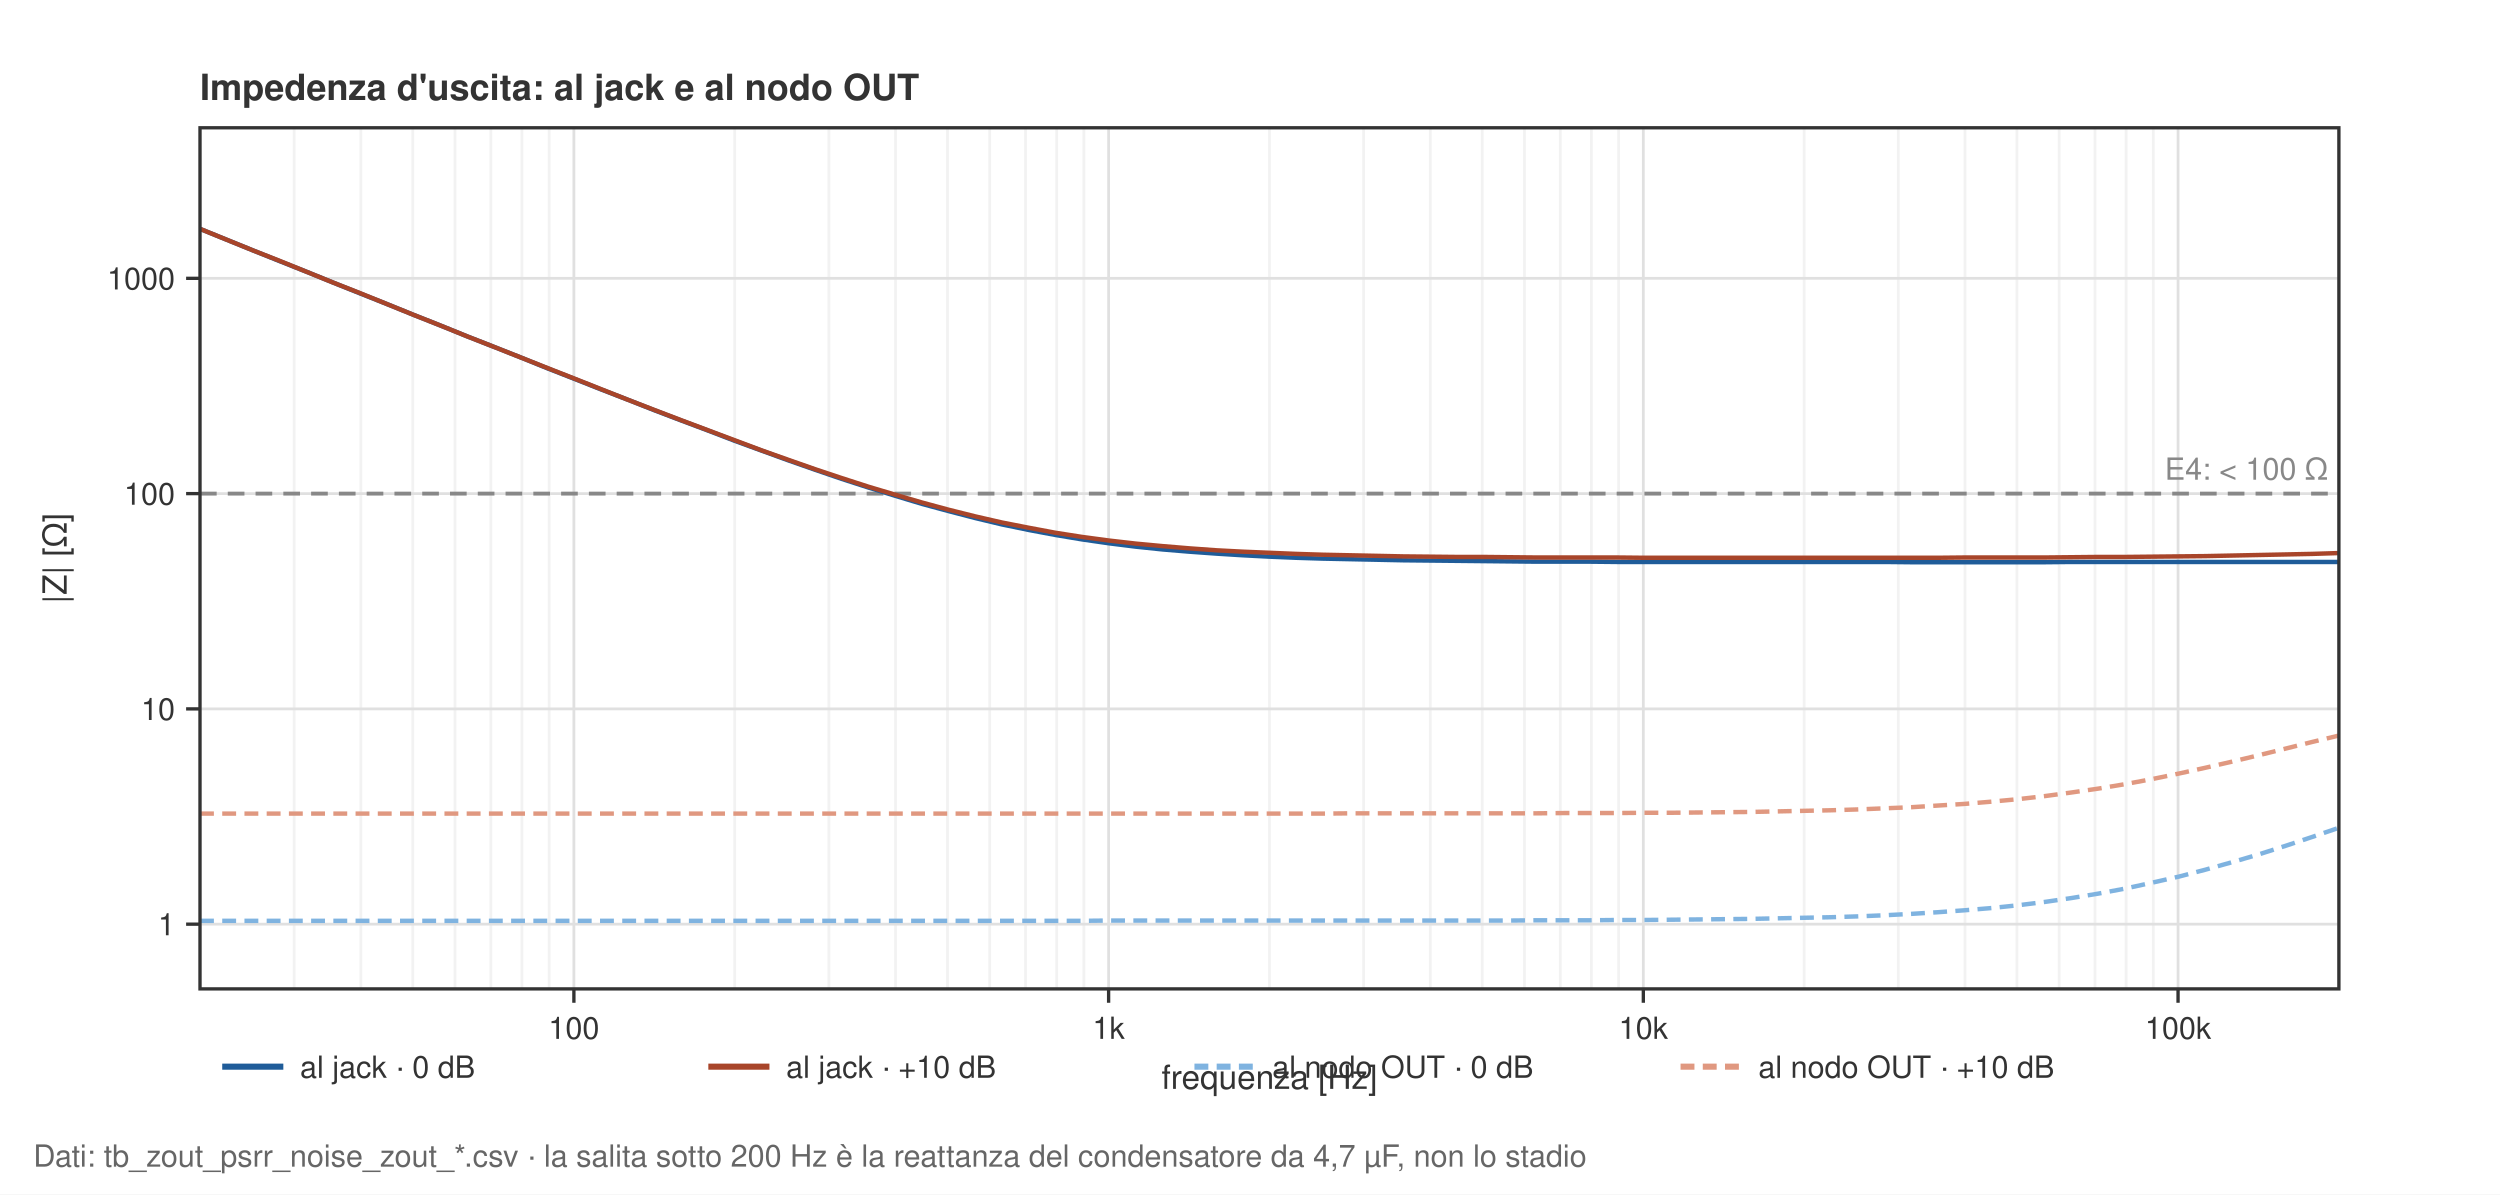
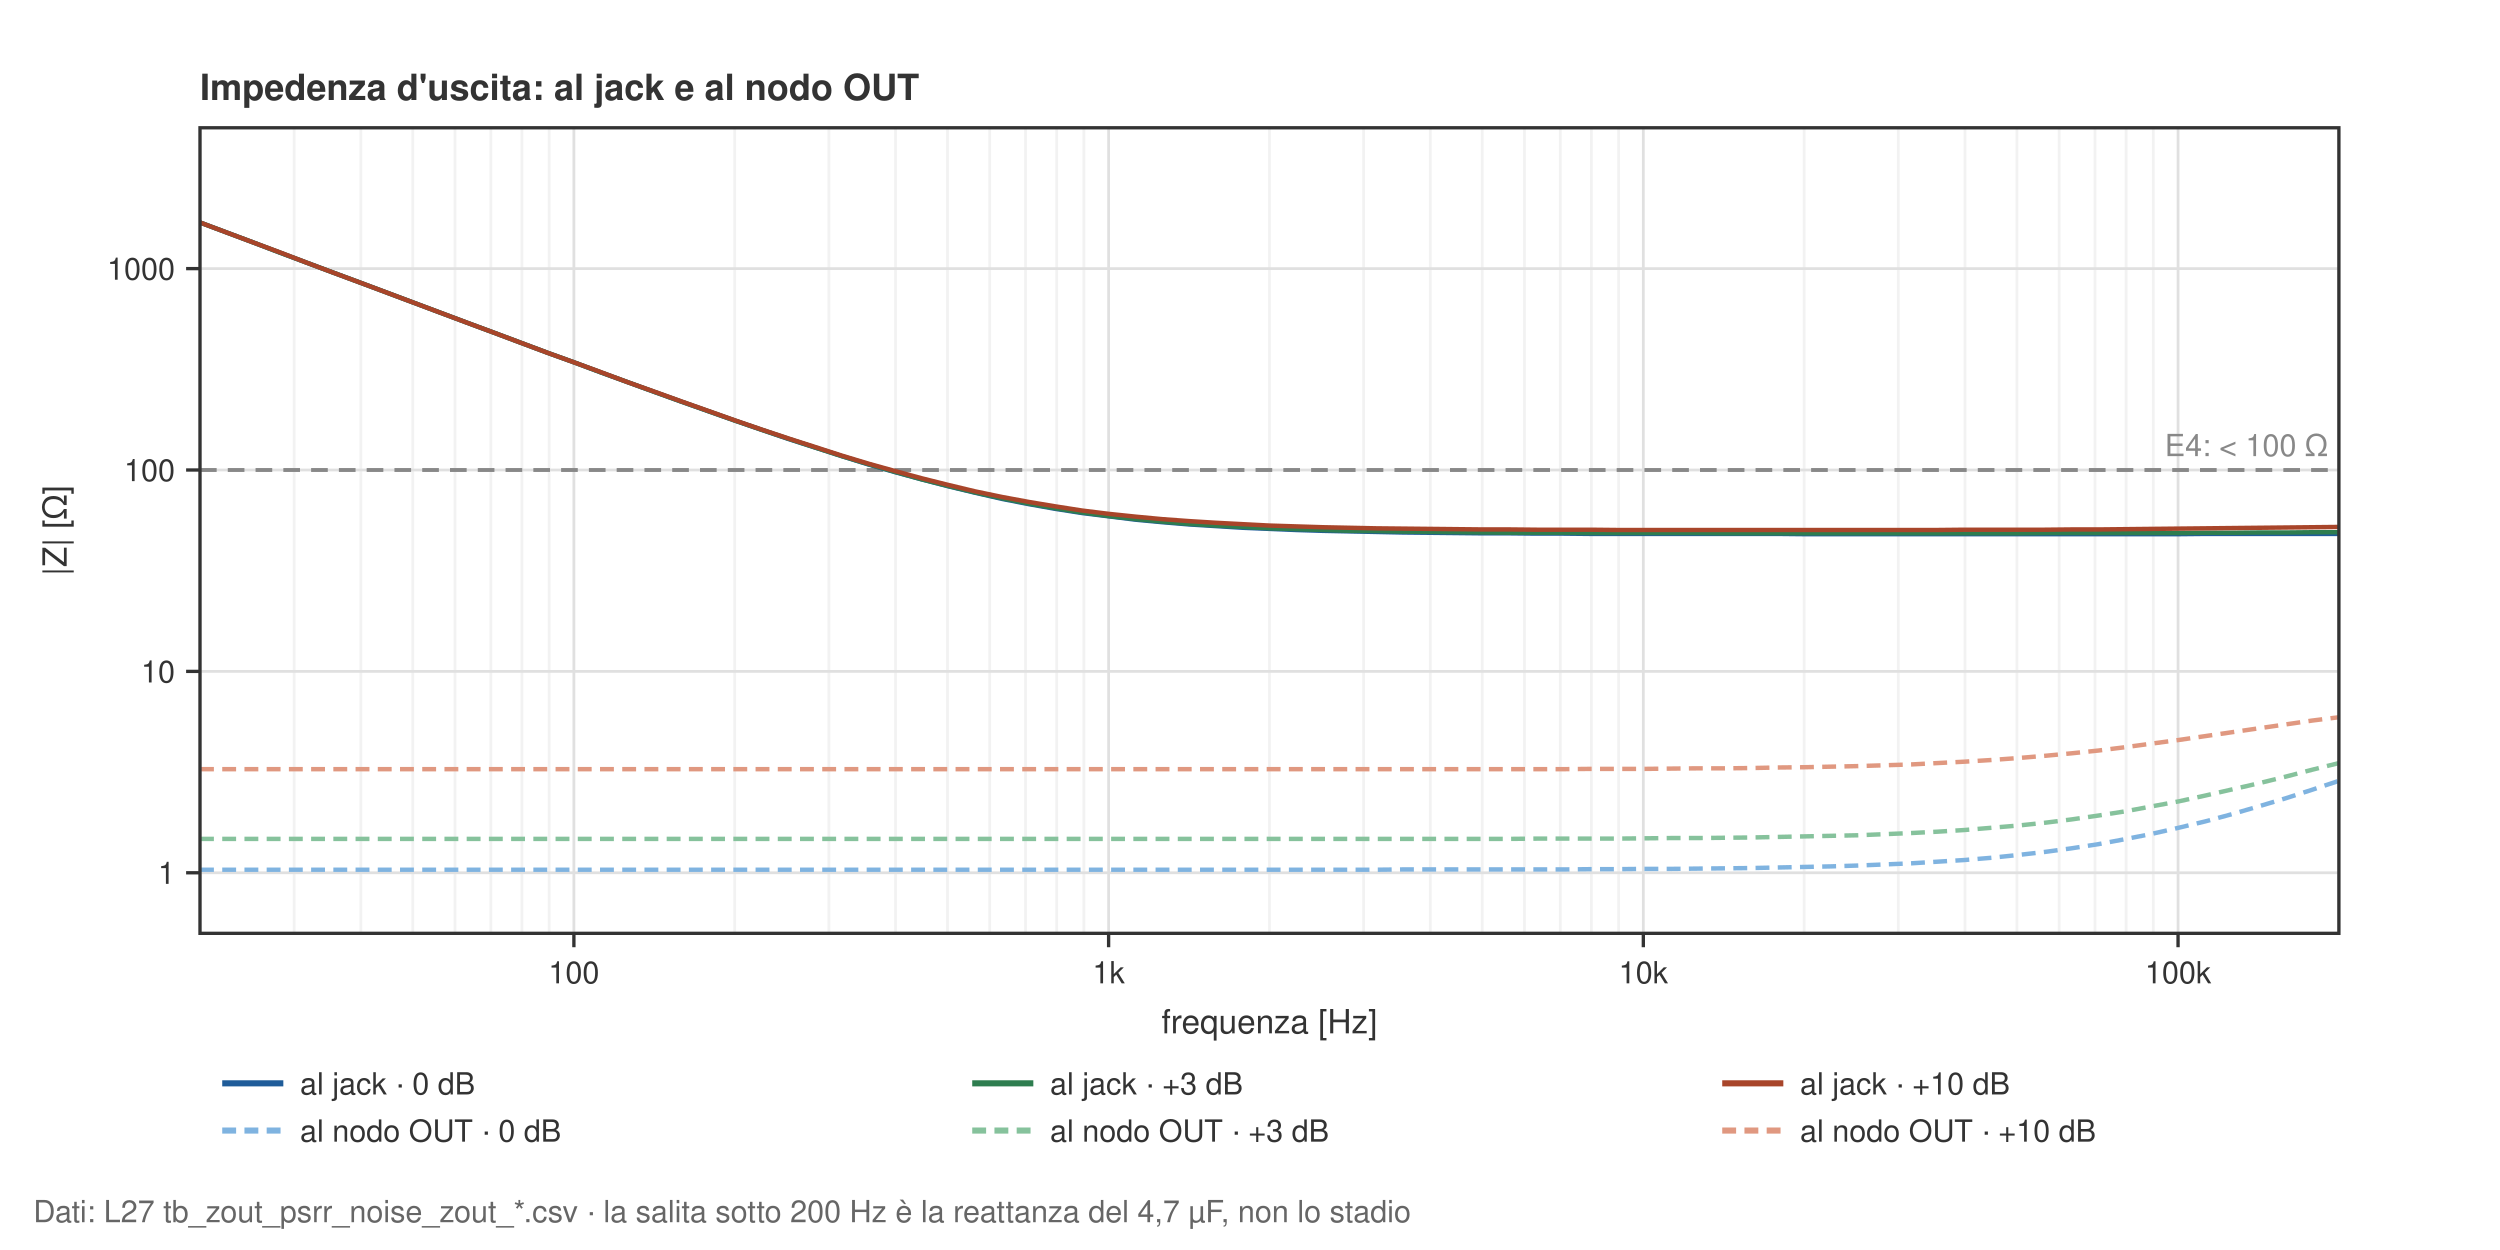
- <svg xmlns="http://www.w3.org/2000/svg" width="900" height="430" viewBox="0 0 900 430" font-family="Helvetica, Arial, sans-serif">
-   <rect width="900" height="430" fill="#ffffff" />
-   <rect x="72" y="46" width="770" height="310" fill="#ffffff" stroke="none" />
-   <line x1="72.0" y1="46" x2="72.0" y2="356" stroke="#f2f2f2" stroke-width="1" />
-   <line x1="105.9" y1="46" x2="105.9" y2="356" stroke="#f2f2f2" stroke-width="1" />
-   <line x1="129.9" y1="46" x2="129.9" y2="356" stroke="#f2f2f2" stroke-width="1" />
-   <line x1="148.6" y1="46" x2="148.6" y2="356" stroke="#f2f2f2" stroke-width="1" />
-   <line x1="163.8" y1="46" x2="163.8" y2="356" stroke="#f2f2f2" stroke-width="1" />
-   <line x1="176.7" y1="46" x2="176.7" y2="356" stroke="#f2f2f2" stroke-width="1" />
-   <line x1="187.9" y1="46" x2="187.9" y2="356" stroke="#f2f2f2" stroke-width="1" />
-   <line x1="197.7" y1="46" x2="197.7" y2="356" stroke="#f2f2f2" stroke-width="1" />
-   <line x1="264.5" y1="46" x2="264.5" y2="356" stroke="#f2f2f2" stroke-width="1" />
-   <line x1="298.4" y1="46" x2="298.4" y2="356" stroke="#f2f2f2" stroke-width="1" />
-   <line x1="322.4" y1="46" x2="322.4" y2="356" stroke="#f2f2f2" stroke-width="1" />
-   <line x1="341.1" y1="46" x2="341.1" y2="356" stroke="#f2f2f2" stroke-width="1" />
-   <line x1="356.3" y1="46" x2="356.3" y2="356" stroke="#f2f2f2" stroke-width="1" />
-   <line x1="369.2" y1="46" x2="369.2" y2="356" stroke="#f2f2f2" stroke-width="1" />
-   <line x1="380.4" y1="46" x2="380.4" y2="356" stroke="#f2f2f2" stroke-width="1" />
-   <line x1="390.2" y1="46" x2="390.2" y2="356" stroke="#f2f2f2" stroke-width="1" />
-   <line x1="457.0" y1="46" x2="457.0" y2="356" stroke="#f2f2f2" stroke-width="1" />
-   <line x1="490.9" y1="46" x2="490.9" y2="356" stroke="#f2f2f2" stroke-width="1" />
-   <line x1="514.9" y1="46" x2="514.9" y2="356" stroke="#f2f2f2" stroke-width="1" />
-   <line x1="533.6" y1="46" x2="533.6" y2="356" stroke="#f2f2f2" stroke-width="1" />
-   <line x1="548.8" y1="46" x2="548.8" y2="356" stroke="#f2f2f2" stroke-width="1" />
-   <line x1="561.7" y1="46" x2="561.7" y2="356" stroke="#f2f2f2" stroke-width="1" />
-   <line x1="572.9" y1="46" x2="572.9" y2="356" stroke="#f2f2f2" stroke-width="1" />
-   <line x1="582.7" y1="46" x2="582.7" y2="356" stroke="#f2f2f2" stroke-width="1" />
-   <line x1="649.5" y1="46" x2="649.5" y2="356" stroke="#f2f2f2" stroke-width="1" />
-   <line x1="683.4" y1="46" x2="683.4" y2="356" stroke="#f2f2f2" stroke-width="1" />
-   <line x1="707.4" y1="46" x2="707.4" y2="356" stroke="#f2f2f2" stroke-width="1" />
-   <line x1="726.1" y1="46" x2="726.1" y2="356" stroke="#f2f2f2" stroke-width="1" />
-   <line x1="741.3" y1="46" x2="741.3" y2="356" stroke="#f2f2f2" stroke-width="1" />
-   <line x1="754.2" y1="46" x2="754.2" y2="356" stroke="#f2f2f2" stroke-width="1" />
-   <line x1="765.4" y1="46" x2="765.4" y2="356" stroke="#f2f2f2" stroke-width="1" />
-   <line x1="775.2" y1="46" x2="775.2" y2="356" stroke="#f2f2f2" stroke-width="1" />
-   <line x1="842.0" y1="46" x2="842.0" y2="356" stroke="#f2f2f2" stroke-width="1" />
-   <line x1="206.6" y1="46" x2="206.6" y2="356" stroke="#e0e0e0" stroke-width="1" />
-   <line x1="399.1" y1="46" x2="399.1" y2="356" stroke="#e0e0e0" stroke-width="1" />
-   <line x1="591.6" y1="46" x2="591.6" y2="356" stroke="#e0e0e0" stroke-width="1" />
-   <line x1="784.1" y1="46" x2="784.1" y2="356" stroke="#e0e0e0" stroke-width="1" />
-   <line x1="72" y1="332.7" x2="842" y2="332.7" stroke="#e0e0e0" stroke-width="1" />
-   <line x1="72" y1="255.2" x2="842" y2="255.2" stroke="#e0e0e0" stroke-width="1" />
-   <line x1="72" y1="177.7" x2="842" y2="177.7" stroke="#e0e0e0" stroke-width="1" />
-   <line x1="72" y1="100.2" x2="842" y2="100.2" stroke="#e0e0e0" stroke-width="1" />
-   <line x1="72" y1="177.7" x2="842" y2="177.7" stroke="#888888" stroke-width="1.4" stroke-dasharray="6,4" />
-   <text x="838" y="172.7" text-anchor="end" font-size="11" fill="#888888">E4: &lt; 100 Ω</text>
-   <polyline points="72.0,82.4 81.6,86.3 91.2,90.2 100.9,94.1 110.5,97.9 120.1,101.8 129.8,105.7 139.4,109.5 149.0,113.4 158.6,117.2 168.2,121.1 177.9,124.9 187.5,128.7 197.1,132.6 206.8,136.4 216.4,140.2 226.0,143.9 235.6,147.7 245.3,151.4 254.9,155.0 264.5,158.7 274.1,162.2 283.7,165.7 293.4,169.1 303.0,172.4 312.6,175.5 322.3,178.5 331.9,181.4 341.5,184.0 351.1,186.5 360.7,188.8 370.4,190.8 380.0,192.6 389.6,194.2 399.3,195.6 408.9,196.8 418.5,197.8 428.1,198.6 437.8,199.3 447.4,199.9 457.0,200.4 466.6,200.8 476.2,201.1 485.9,201.3 495.5,201.5 505.1,201.7 514.8,201.8 524.4,201.9 534.0,202.0 543.6,202.1 553.2,202.2 562.9,202.2 572.5,202.2 582.1,202.3 591.8,202.3 601.4,202.3 611.0,202.3 620.6,202.3 630.3,202.3 639.9,202.3 649.5,202.3 659.1,202.3 668.7,202.3 678.4,202.3 688.0,202.4 697.6,202.4 707.3,202.4 716.9,202.4 726.5,202.4 736.1,202.4 745.7,202.3 755.4,202.3 765.0,202.3 774.6,202.3 784.3,202.3 793.9,202.3 803.5,202.3 813.1,202.3 822.8,202.3 832.4,202.3 842.0,202.3" fill="none" stroke="#1f5c99" stroke-width="1.6" stroke-linejoin="round" />
-   <polyline points="72.0,82.4 81.6,86.3 91.2,90.2 100.9,94.0 110.5,97.9 120.1,101.8 129.8,105.6 139.4,109.5 149.0,113.4 158.6,117.2 168.2,121.1 177.9,124.9 187.5,128.7 197.1,132.5 206.8,136.3 216.4,140.1 226.0,143.9 235.6,147.6 245.3,151.3 254.9,154.9 264.5,158.5 274.1,162.1 283.7,165.5 293.4,168.9 303.0,172.1 312.6,175.2 322.3,178.1 331.9,180.9 341.5,183.5 351.1,185.9 360.7,188.1 370.4,190.0 380.0,191.8 389.6,193.3 399.3,194.6 408.9,195.7 418.5,196.6 428.1,197.4 437.8,198.1 447.4,198.6 457.0,199.0 466.6,199.4 476.2,199.7 485.9,199.9 495.5,200.1 505.1,200.3 514.8,200.4 524.4,200.5 534.0,200.5 543.6,200.6 553.2,200.7 562.9,200.7 572.5,200.7 582.1,200.7 591.8,200.8 601.4,200.8 611.0,200.8 620.6,200.8 630.3,200.8 639.9,200.8 649.5,200.8 659.1,200.8 668.7,200.8 678.4,200.8 688.0,200.8 697.6,200.8 707.3,200.7 716.9,200.7 726.5,200.7 736.1,200.7 745.7,200.6 755.4,200.5 765.0,200.5 774.6,200.4 784.3,200.3 793.9,200.2 803.5,200.0 813.1,199.8 822.8,199.6 832.4,199.4 842.0,199.1" fill="none" stroke="#a8452a" stroke-width="1.6" stroke-linejoin="round" />
-   <polyline points="72.0,331.5 81.6,331.5 91.2,331.5 100.9,331.5 110.5,331.5 120.1,331.5 129.8,331.5 139.4,331.5 149.0,331.5 158.6,331.5 168.2,331.5 177.9,331.5 187.5,331.5 197.1,331.5 206.8,331.5 216.4,331.5 226.0,331.5 235.6,331.5 245.3,331.5 254.9,331.5 264.5,331.5 274.1,331.5 283.7,331.5 293.4,331.5 303.0,331.5 312.6,331.5 322.3,331.5 331.9,331.5 341.5,331.5 351.1,331.5 360.7,331.5 370.4,331.5 380.0,331.5 389.6,331.5 399.3,331.4 408.9,331.4 418.5,331.4 428.1,331.4 437.8,331.4 447.4,331.4 457.0,331.4 466.6,331.4 476.2,331.4 485.9,331.4 495.5,331.4 505.1,331.4 514.8,331.4 524.4,331.4 534.0,331.4 543.6,331.4 553.2,331.3 562.9,331.3 572.5,331.3 582.1,331.2 591.8,331.2 601.4,331.1 611.0,331.0 620.6,330.9 630.3,330.8 639.9,330.6 649.5,330.4 659.1,330.2 668.7,329.9 678.4,329.5 688.0,329.0 697.6,328.4 707.3,327.7 716.9,326.9 726.5,325.9 736.1,324.7 745.7,323.3 755.4,321.7 765.0,319.9 774.6,317.8 784.3,315.6 793.9,313.1 803.5,310.4 813.1,307.6 822.8,304.5 832.4,301.3 842.0,298.0" fill="none" stroke="#7fb3e0" stroke-width="1.6" stroke-dasharray="5,3" stroke-linejoin="round" />
-   <polyline points="72.0,292.9 81.6,292.9 91.2,292.9 100.9,292.9 110.5,292.9 120.1,292.9 129.8,292.9 139.4,292.9 149.0,292.9 158.6,292.9 168.2,292.9 177.9,292.9 187.5,292.9 197.1,292.9 206.8,292.9 216.4,292.9 226.0,292.9 235.6,292.9 245.3,292.9 254.9,292.9 264.5,292.9 274.1,292.9 283.7,292.9 293.4,292.9 303.0,292.9 312.6,292.9 322.3,292.9 331.9,292.9 341.5,292.9 351.1,292.9 360.7,292.9 370.4,292.9 380.0,292.9 389.6,292.9 399.3,292.9 408.9,292.9 418.5,292.9 428.1,292.9 437.8,292.9 447.4,292.9 457.0,292.9 466.6,292.9 476.2,292.9 485.9,292.8 495.5,292.8 505.1,292.8 514.8,292.8 524.4,292.8 534.0,292.8 543.6,292.8 553.2,292.8 562.9,292.7 572.5,292.7 582.1,292.7 591.8,292.6 601.4,292.6 611.0,292.5 620.6,292.4 630.3,292.3 639.9,292.1 649.5,291.9 659.1,291.7 668.7,291.4 678.4,291.0 688.0,290.6 697.6,290.0 707.3,289.4 716.9,288.6 726.5,287.7 736.1,286.6 745.7,285.3 755.4,283.9 765.0,282.3 774.6,280.5 784.3,278.5 793.9,276.4 803.5,274.2 813.1,271.9 822.8,269.5 832.4,267.1 842.0,264.8" fill="none" stroke="#e09880" stroke-width="1.6" stroke-dasharray="5,3" stroke-linejoin="round" />
-   <rect x="72" y="46" width="770" height="310" fill="none" stroke="#333333" stroke-width="1.2" />
-   <line x1="206.6" y1="356" x2="206.6" y2="361" stroke="#333333" stroke-width="1.2" />
-   <text x="206.6" y="374" text-anchor="middle" font-size="11" fill="#333333">100</text>
-   <line x1="399.1" y1="356" x2="399.1" y2="361" stroke="#333333" stroke-width="1.2" />
-   <text x="399.1" y="374" text-anchor="middle" font-size="11" fill="#333333">1k</text>
-   <line x1="591.6" y1="356" x2="591.6" y2="361" stroke="#333333" stroke-width="1.2" />
-   <text x="591.6" y="374" text-anchor="middle" font-size="11" fill="#333333">10k</text>
-   <line x1="784.1" y1="356" x2="784.1" y2="361" stroke="#333333" stroke-width="1.2" />
-   <text x="784.1" y="374" text-anchor="middle" font-size="11" fill="#333333">100k</text>
-   <line x1="67" y1="332.7" x2="72" y2="332.7" stroke="#333333" stroke-width="1.2" />
-   <text x="63" y="336.7" text-anchor="end" font-size="11" fill="#333333">1</text>
-   <line x1="67" y1="255.2" x2="72" y2="255.2" stroke="#333333" stroke-width="1.2" />
-   <text x="63" y="259.2" text-anchor="end" font-size="11" fill="#333333">10</text>
-   <line x1="67" y1="177.7" x2="72" y2="177.7" stroke="#333333" stroke-width="1.2" />
-   <text x="63" y="181.7" text-anchor="end" font-size="11" fill="#333333">100</text>
-   <line x1="67" y1="100.2" x2="72" y2="100.2" stroke="#333333" stroke-width="1.2" />
-   <text x="63" y="104.2" text-anchor="end" font-size="11" fill="#333333">1000</text>
-   <text x="24" y="201.0" text-anchor="middle" font-size="12" fill="#333333" transform="rotate(-90 24 201.0)">|Z| [Ω]</text>
-   <text x="457.0" y="392" text-anchor="middle" font-size="12" fill="#333333">frequenza [Hz]</text>
+ <svg xmlns="http://www.w3.org/2000/svg" width="900" height="450" viewBox="0 0 900 450" font-family="Helvetica, Arial, sans-serif">
+   <rect width="900" height="450" fill="#ffffff" />
+   <rect x="72" y="46" width="770" height="290" fill="#ffffff" stroke="none" />
+   <line x1="72.0" y1="46" x2="72.0" y2="336" stroke="#f2f2f2" stroke-width="1" />
+   <line x1="105.9" y1="46" x2="105.9" y2="336" stroke="#f2f2f2" stroke-width="1" />
+   <line x1="129.9" y1="46" x2="129.9" y2="336" stroke="#f2f2f2" stroke-width="1" />
+   <line x1="148.6" y1="46" x2="148.6" y2="336" stroke="#f2f2f2" stroke-width="1" />
+   <line x1="163.8" y1="46" x2="163.8" y2="336" stroke="#f2f2f2" stroke-width="1" />
+   <line x1="176.7" y1="46" x2="176.7" y2="336" stroke="#f2f2f2" stroke-width="1" />
+   <line x1="187.9" y1="46" x2="187.9" y2="336" stroke="#f2f2f2" stroke-width="1" />
+   <line x1="197.7" y1="46" x2="197.7" y2="336" stroke="#f2f2f2" stroke-width="1" />
+   <line x1="264.5" y1="46" x2="264.5" y2="336" stroke="#f2f2f2" stroke-width="1" />
+   <line x1="298.4" y1="46" x2="298.4" y2="336" stroke="#f2f2f2" stroke-width="1" />
+   <line x1="322.4" y1="46" x2="322.4" y2="336" stroke="#f2f2f2" stroke-width="1" />
+   <line x1="341.1" y1="46" x2="341.1" y2="336" stroke="#f2f2f2" stroke-width="1" />
+   <line x1="356.3" y1="46" x2="356.3" y2="336" stroke="#f2f2f2" stroke-width="1" />
+   <line x1="369.2" y1="46" x2="369.2" y2="336" stroke="#f2f2f2" stroke-width="1" />
+   <line x1="380.4" y1="46" x2="380.4" y2="336" stroke="#f2f2f2" stroke-width="1" />
+   <line x1="390.2" y1="46" x2="390.2" y2="336" stroke="#f2f2f2" stroke-width="1" />
+   <line x1="457.0" y1="46" x2="457.0" y2="336" stroke="#f2f2f2" stroke-width="1" />
+   <line x1="490.9" y1="46" x2="490.9" y2="336" stroke="#f2f2f2" stroke-width="1" />
+   <line x1="514.9" y1="46" x2="514.9" y2="336" stroke="#f2f2f2" stroke-width="1" />
+   <line x1="533.6" y1="46" x2="533.6" y2="336" stroke="#f2f2f2" stroke-width="1" />
+   <line x1="548.8" y1="46" x2="548.8" y2="336" stroke="#f2f2f2" stroke-width="1" />
+   <line x1="561.7" y1="46" x2="561.7" y2="336" stroke="#f2f2f2" stroke-width="1" />
+   <line x1="572.9" y1="46" x2="572.9" y2="336" stroke="#f2f2f2" stroke-width="1" />
+   <line x1="582.7" y1="46" x2="582.7" y2="336" stroke="#f2f2f2" stroke-width="1" />
+   <line x1="649.5" y1="46" x2="649.5" y2="336" stroke="#f2f2f2" stroke-width="1" />
+   <line x1="683.4" y1="46" x2="683.4" y2="336" stroke="#f2f2f2" stroke-width="1" />
+   <line x1="707.4" y1="46" x2="707.4" y2="336" stroke="#f2f2f2" stroke-width="1" />
+   <line x1="726.1" y1="46" x2="726.1" y2="336" stroke="#f2f2f2" stroke-width="1" />
+   <line x1="741.3" y1="46" x2="741.3" y2="336" stroke="#f2f2f2" stroke-width="1" />
+   <line x1="754.2" y1="46" x2="754.2" y2="336" stroke="#f2f2f2" stroke-width="1" />
+   <line x1="765.4" y1="46" x2="765.4" y2="336" stroke="#f2f2f2" stroke-width="1" />
+   <line x1="775.2" y1="46" x2="775.2" y2="336" stroke="#f2f2f2" stroke-width="1" />
+   <line x1="842.0" y1="46" x2="842.0" y2="336" stroke="#f2f2f2" stroke-width="1" />
+   <line x1="206.6" y1="46" x2="206.6" y2="336" stroke="#e0e0e0" stroke-width="1" />
+   <line x1="399.1" y1="46" x2="399.1" y2="336" stroke="#e0e0e0" stroke-width="1" />
+   <line x1="591.6" y1="46" x2="591.6" y2="336" stroke="#e0e0e0" stroke-width="1" />
+   <line x1="784.1" y1="46" x2="784.1" y2="336" stroke="#e0e0e0" stroke-width="1" />
+   <line x1="72" y1="314.2" x2="842" y2="314.2" stroke="#e0e0e0" stroke-width="1" />
+   <line x1="72" y1="241.7" x2="842" y2="241.7" stroke="#e0e0e0" stroke-width="1" />
+   <line x1="72" y1="169.2" x2="842" y2="169.2" stroke="#e0e0e0" stroke-width="1" />
+   <line x1="72" y1="96.7" x2="842" y2="96.7" stroke="#e0e0e0" stroke-width="1" />
+   <line x1="72" y1="169.2" x2="842" y2="169.2" stroke="#888888" stroke-width="1.4" stroke-dasharray="6,4" />
+   <text x="838" y="164.2" text-anchor="end" font-size="11" fill="#888888">E4: &lt; 100 Ω</text>
+   <polyline points="72.0,80.1 81.6,83.7 91.2,87.3 100.9,91.0 110.5,94.6 120.1,98.2 129.8,101.8 139.4,105.4 149.0,109.0 158.6,112.6 168.2,116.2 177.9,119.8 187.5,123.4 197.1,127.0 206.8,130.5 216.4,134.1 226.0,137.6 235.6,141.1 245.3,144.6 254.9,148.0 264.5,151.4 274.1,154.7 283.7,158.0 293.4,161.1 303.0,164.2 312.6,167.2 322.3,170.0 331.9,172.6 341.5,175.1 351.1,177.4 360.7,179.6 370.4,181.5 380.0,183.2 389.6,184.7 399.3,185.9 408.9,187.1 418.5,188.0 428.1,188.8 437.8,189.4 447.4,190.0 457.0,190.4 466.6,190.8 476.2,191.1 485.9,191.3 495.5,191.5 505.1,191.7 514.8,191.8 524.4,191.9 534.0,192.0 543.6,192.0 553.2,192.1 562.9,192.1 572.5,192.2 582.1,192.2 591.8,192.2 601.4,192.2 611.0,192.2 620.6,192.2 630.3,192.2 639.9,192.2 649.5,192.3 659.1,192.3 668.7,192.3 678.4,192.3 688.0,192.3 697.6,192.3 707.3,192.3 716.9,192.3 726.5,192.3 736.1,192.3 745.7,192.3 755.4,192.3 765.0,192.3 774.6,192.3 784.3,192.3 793.9,192.2 803.5,192.2 813.1,192.2 822.8,192.2 832.4,192.2 842.0,192.2" fill="none" stroke="#1f5c99" stroke-width="1.6" stroke-linejoin="round" />
+   <polyline points="72.0,313.1 81.6,313.1 91.2,313.1 100.9,313.1 110.5,313.1 120.1,313.1 129.8,313.1 139.4,313.1 149.0,313.1 158.6,313.1 168.2,313.1 177.9,313.1 187.5,313.1 197.1,313.1 206.8,313.1 216.4,313.1 226.0,313.1 235.6,313.1 245.3,313.1 254.9,313.1 264.5,313.1 274.1,313.1 283.7,313.1 293.4,313.1 303.0,313.1 312.6,313.1 322.3,313.1 331.9,313.1 341.5,313.1 351.1,313.1 360.7,313.1 370.4,313.1 380.0,313.1 389.6,313.1 399.3,313.1 408.9,313.1 418.5,313.1 428.1,313.1 437.8,313.1 447.4,313.1 457.0,313.1 466.6,313.1 476.2,313.1 485.9,313.1 495.5,313.1 505.1,313.0 514.8,313.0 524.4,313.0 534.0,313.0 543.6,313.0 553.2,313.0 562.9,313.0 572.5,312.9 582.1,312.9 591.8,312.8 601.4,312.8 611.0,312.7 620.6,312.6 630.3,312.5 639.9,312.3 649.5,312.1 659.1,311.9 668.7,311.6 678.4,311.2 688.0,310.8 697.6,310.2 707.3,309.6 716.9,308.8 726.5,307.8 736.1,306.7 745.7,305.4 755.4,303.9 765.0,302.1 774.6,300.2 784.3,298.0 793.9,295.7 803.5,293.1 813.1,290.3 822.8,287.4 832.4,284.3 842.0,281.1" fill="none" stroke="#7fb3e0" stroke-width="1.6" stroke-dasharray="5,3" stroke-linejoin="round" />
+   <polyline points="72.0,80.1 81.6,83.7 91.2,87.3 100.9,91.0 110.5,94.6 120.1,98.2 129.8,101.8 139.4,105.4 149.0,109.0 158.6,112.6 168.2,116.2 177.9,119.8 187.5,123.4 197.1,127.0 206.8,130.5 216.4,134.1 226.0,137.6 235.6,141.1 245.3,144.6 254.9,148.0 264.5,151.4 274.1,154.7 283.7,157.9 293.4,161.1 303.0,164.2 312.6,167.1 322.3,169.9 331.9,172.6 341.5,175.0 351.1,177.3 360.7,179.4 370.4,181.3 380.0,183.0 389.6,184.5 399.3,185.8 408.9,186.9 418.5,187.8 428.1,188.6 437.8,189.2 447.4,189.7 457.0,190.2 466.6,190.5 476.2,190.8 485.9,191.1 495.5,191.2 505.1,191.4 514.8,191.5 524.4,191.6 534.0,191.7 543.6,191.8 553.2,191.8 562.9,191.8 572.5,191.9 582.1,191.9 591.8,191.9 601.4,191.9 611.0,191.9 620.6,192.0 630.3,192.0 639.9,192.0 649.5,192.0 659.1,192.0 668.7,192.0 678.4,192.0 688.0,192.0 697.6,192.0 707.3,192.0 716.9,192.0 726.5,192.0 736.1,191.9 745.7,191.9 755.4,191.9 765.0,191.9 774.6,191.9 784.3,191.9 793.9,191.8 803.5,191.8 813.1,191.7 822.8,191.7 832.4,191.6 842.0,191.6" fill="none" stroke="#2e7d4f" stroke-width="1.6" stroke-linejoin="round" />
+   <polyline points="72.0,302.0 81.6,302.0 91.2,302.0 100.9,302.0 110.5,302.0 120.1,302.0 129.8,302.0 139.4,302.0 149.0,302.0 158.6,302.0 168.2,302.0 177.9,302.0 187.5,302.0 197.1,302.0 206.8,302.0 216.4,302.0 226.0,302.0 235.6,302.0 245.3,302.0 254.9,302.0 264.5,302.0 274.1,302.0 283.7,302.0 293.4,302.0 303.0,302.0 312.6,302.0 322.3,302.0 331.9,302.0 341.5,302.0 351.1,302.0 360.7,302.0 370.4,302.0 380.0,302.0 389.6,302.0 399.3,302.0 408.9,302.0 418.5,302.0 428.1,302.0 437.8,302.0 447.4,302.0 457.0,302.0 466.6,302.0 476.2,302.0 485.9,302.0 495.5,302.0 505.1,302.0 514.8,302.0 524.4,302.0 534.0,302.0 543.6,302.0 553.2,301.9 562.9,301.9 572.5,301.9 582.1,301.9 591.8,301.8 601.4,301.7 611.0,301.7 620.6,301.6 630.3,301.5 639.9,301.3 649.5,301.1 659.1,300.9 668.7,300.7 678.4,300.3 688.0,299.9 697.6,299.4 707.3,298.8 716.9,298.0 726.5,297.2 736.1,296.2 745.7,295.0 755.4,293.6 765.0,292.1 774.6,290.3 784.3,288.5 793.9,286.4 803.5,284.2 813.1,282.0 822.8,279.6 832.4,277.1 842.0,274.7" fill="none" stroke="#86c29c" stroke-width="1.6" stroke-dasharray="5,3" stroke-linejoin="round" />
+   <polyline points="72.0,80.1 81.6,83.7 91.2,87.3 100.9,90.9 110.5,94.6 120.1,98.2 129.8,101.8 139.4,105.4 149.0,109.0 158.6,112.6 168.2,116.2 177.9,119.8 187.5,123.4 197.1,127.0 206.8,130.5 216.4,134.0 226.0,137.6 235.6,141.0 245.3,144.5 254.9,147.9 264.5,151.3 274.1,154.6 283.7,157.8 293.4,160.9 303.0,164.0 312.6,166.9 322.3,169.6 331.9,172.2 341.5,174.6 351.1,176.9 360.7,178.9 370.4,180.7 380.0,182.3 389.6,183.8 399.3,185.0 408.9,186.0 418.5,186.9 428.1,187.6 437.8,188.2 447.4,188.7 457.0,189.2 466.6,189.5 476.2,189.8 485.9,190.0 495.5,190.2 505.1,190.3 514.8,190.4 524.4,190.5 534.0,190.6 543.6,190.6 553.2,190.7 562.9,190.7 572.5,190.7 582.1,190.8 591.8,190.8 601.4,190.8 611.0,190.8 620.6,190.8 630.3,190.8 639.9,190.8 649.5,190.8 659.1,190.8 668.7,190.8 678.4,190.8 688.0,190.8 697.6,190.8 707.3,190.7 716.9,190.7 726.5,190.7 736.1,190.7 745.7,190.6 755.4,190.6 765.0,190.5 774.6,190.4 784.3,190.3 793.9,190.2 803.5,190.1 813.1,190.0 822.8,189.9 832.4,189.8 842.0,189.7" fill="none" stroke="#a8452a" stroke-width="1.6" stroke-linejoin="round" />
+   <polyline points="72.0,276.9 81.6,276.9 91.2,276.9 100.9,276.9 110.5,276.9 120.1,276.9 129.8,276.9 139.4,276.9 149.0,276.9 158.6,276.9 168.2,276.9 177.9,276.9 187.5,276.9 197.1,276.9 206.8,276.9 216.4,276.9 226.0,276.9 235.6,276.9 245.3,276.9 254.9,276.9 264.5,276.9 274.1,276.9 283.7,276.9 293.4,276.9 303.0,276.9 312.6,276.9 322.3,276.9 331.9,276.9 341.5,276.9 351.1,276.9 360.7,276.9 370.4,276.9 380.0,276.9 389.6,276.9 399.3,276.9 408.9,276.9 418.5,276.9 428.1,276.9 437.8,276.9 447.4,276.9 457.0,276.9 466.6,276.9 476.2,276.9 485.9,276.9 495.5,276.9 505.1,276.9 514.8,276.9 524.4,276.9 534.0,276.9 543.6,276.9 553.2,276.9 562.9,276.9 572.5,276.8 582.1,276.8 591.8,276.8 601.4,276.7 611.0,276.6 620.6,276.6 630.3,276.5 639.9,276.3 649.5,276.2 659.1,276.0 668.7,275.8 678.4,275.5 688.0,275.2 697.6,274.7 707.3,274.2 716.9,273.6 726.5,272.9 736.1,272.1 745.7,271.2 755.4,270.2 765.0,269.0 774.6,267.7 784.3,266.4 793.9,265.0 803.5,263.6 813.1,262.2 822.8,260.8 832.4,259.4 842.0,258.2" fill="none" stroke="#e09880" stroke-width="1.6" stroke-dasharray="5,3" stroke-linejoin="round" />
+   <rect x="72" y="46" width="770" height="290" fill="none" stroke="#333333" stroke-width="1.2" />
+   <line x1="206.6" y1="336" x2="206.6" y2="341" stroke="#333333" stroke-width="1.2" />
+   <text x="206.6" y="354" text-anchor="middle" font-size="11" fill="#333333">100</text>
+   <line x1="399.1" y1="336" x2="399.1" y2="341" stroke="#333333" stroke-width="1.2" />
+   <text x="399.1" y="354" text-anchor="middle" font-size="11" fill="#333333">1k</text>
+   <line x1="591.6" y1="336" x2="591.6" y2="341" stroke="#333333" stroke-width="1.2" />
+   <text x="591.6" y="354" text-anchor="middle" font-size="11" fill="#333333">10k</text>
+   <line x1="784.1" y1="336" x2="784.1" y2="341" stroke="#333333" stroke-width="1.2" />
+   <text x="784.1" y="354" text-anchor="middle" font-size="11" fill="#333333">100k</text>
+   <line x1="67" y1="314.2" x2="72" y2="314.2" stroke="#333333" stroke-width="1.2" />
+   <text x="63" y="318.2" text-anchor="end" font-size="11" fill="#333333">1</text>
+   <line x1="67" y1="241.7" x2="72" y2="241.7" stroke="#333333" stroke-width="1.2" />
+   <text x="63" y="245.7" text-anchor="end" font-size="11" fill="#333333">10</text>
+   <line x1="67" y1="169.2" x2="72" y2="169.2" stroke="#333333" stroke-width="1.2" />
+   <text x="63" y="173.2" text-anchor="end" font-size="11" fill="#333333">100</text>
+   <line x1="67" y1="96.7" x2="72" y2="96.7" stroke="#333333" stroke-width="1.2" />
+   <text x="63" y="100.7" text-anchor="end" font-size="11" fill="#333333">1000</text>
+   <text x="24" y="191.0" text-anchor="middle" font-size="12" fill="#333333" transform="rotate(-90 24 191.0)">|Z| [Ω]</text>
+   <text x="457.0" y="372" text-anchor="middle" font-size="12" fill="#333333">frequenza [Hz]</text>
  <text x="72" y="36" font-size="13" font-weight="600" fill="#333333">Impedenza d'uscita: al jack e al nodo OUT</text>
-   <line x1="80" y1="384" x2="102" y2="384" stroke="#1f5c99" stroke-width="2.2" />
-   <text x="108" y="388" font-size="11" fill="#333333">al jack · 0 dB</text>
-   <line x1="255" y1="384" x2="277" y2="384" stroke="#a8452a" stroke-width="2.2" />
-   <text x="283" y="388" font-size="11" fill="#333333">al jack · +10 dB</text>
-   <line x1="430" y1="384" x2="452" y2="384" stroke="#7fb3e0" stroke-width="2.2" stroke-dasharray="5,3" />
-   <text x="458" y="388" font-size="11" fill="#333333">al nodo OUT · 0 dB</text>
-   <line x1="605" y1="384" x2="627" y2="384" stroke="#e09880" stroke-width="2.2" stroke-dasharray="5,3" />
-   <text x="633" y="388" font-size="11" fill="#333333">al nodo OUT · +10 dB</text>
-   <text x="12" y="420" font-size="11" fill="#666666">Dati: tb_zout_psrr_noise_zout_*.csv · la salita sotto 200 Hz è la reattanza del condensatore da 4,7 µF, non lo stadio</text>
+   <line x1="80" y1="390" x2="102" y2="390" stroke="#1f5c99" stroke-width="2.2" />
+   <text x="108" y="394" font-size="11" fill="#333333">al jack · 0 dB</text>
+   <line x1="80" y1="407" x2="102" y2="407" stroke="#7fb3e0" stroke-width="2.2" stroke-dasharray="5,3" />
+   <text x="108" y="411" font-size="11" fill="#333333">al nodo OUT · 0 dB</text>
+   <line x1="350" y1="390" x2="372" y2="390" stroke="#2e7d4f" stroke-width="2.2" />
+   <text x="378" y="394" font-size="11" fill="#333333">al jack · +3 dB</text>
+   <line x1="350" y1="407" x2="372" y2="407" stroke="#86c29c" stroke-width="2.2" stroke-dasharray="5,3" />
+   <text x="378" y="411" font-size="11" fill="#333333">al nodo OUT · +3 dB</text>
+   <line x1="620" y1="390" x2="642" y2="390" stroke="#a8452a" stroke-width="2.2" />
+   <text x="648" y="394" font-size="11" fill="#333333">al jack · +10 dB</text>
+   <line x1="620" y1="407" x2="642" y2="407" stroke="#e09880" stroke-width="2.2" stroke-dasharray="5,3" />
+   <text x="648" y="411" font-size="11" fill="#333333">al nodo OUT · +10 dB</text>
+   <text x="12" y="440" font-size="11" fill="#666666">Dati: L27 tb_zout_psrr_noise_zout_*.csv · la salita sotto 200 Hz è la reattanza del 4,7 µF, non lo stadio</text>
</svg>
